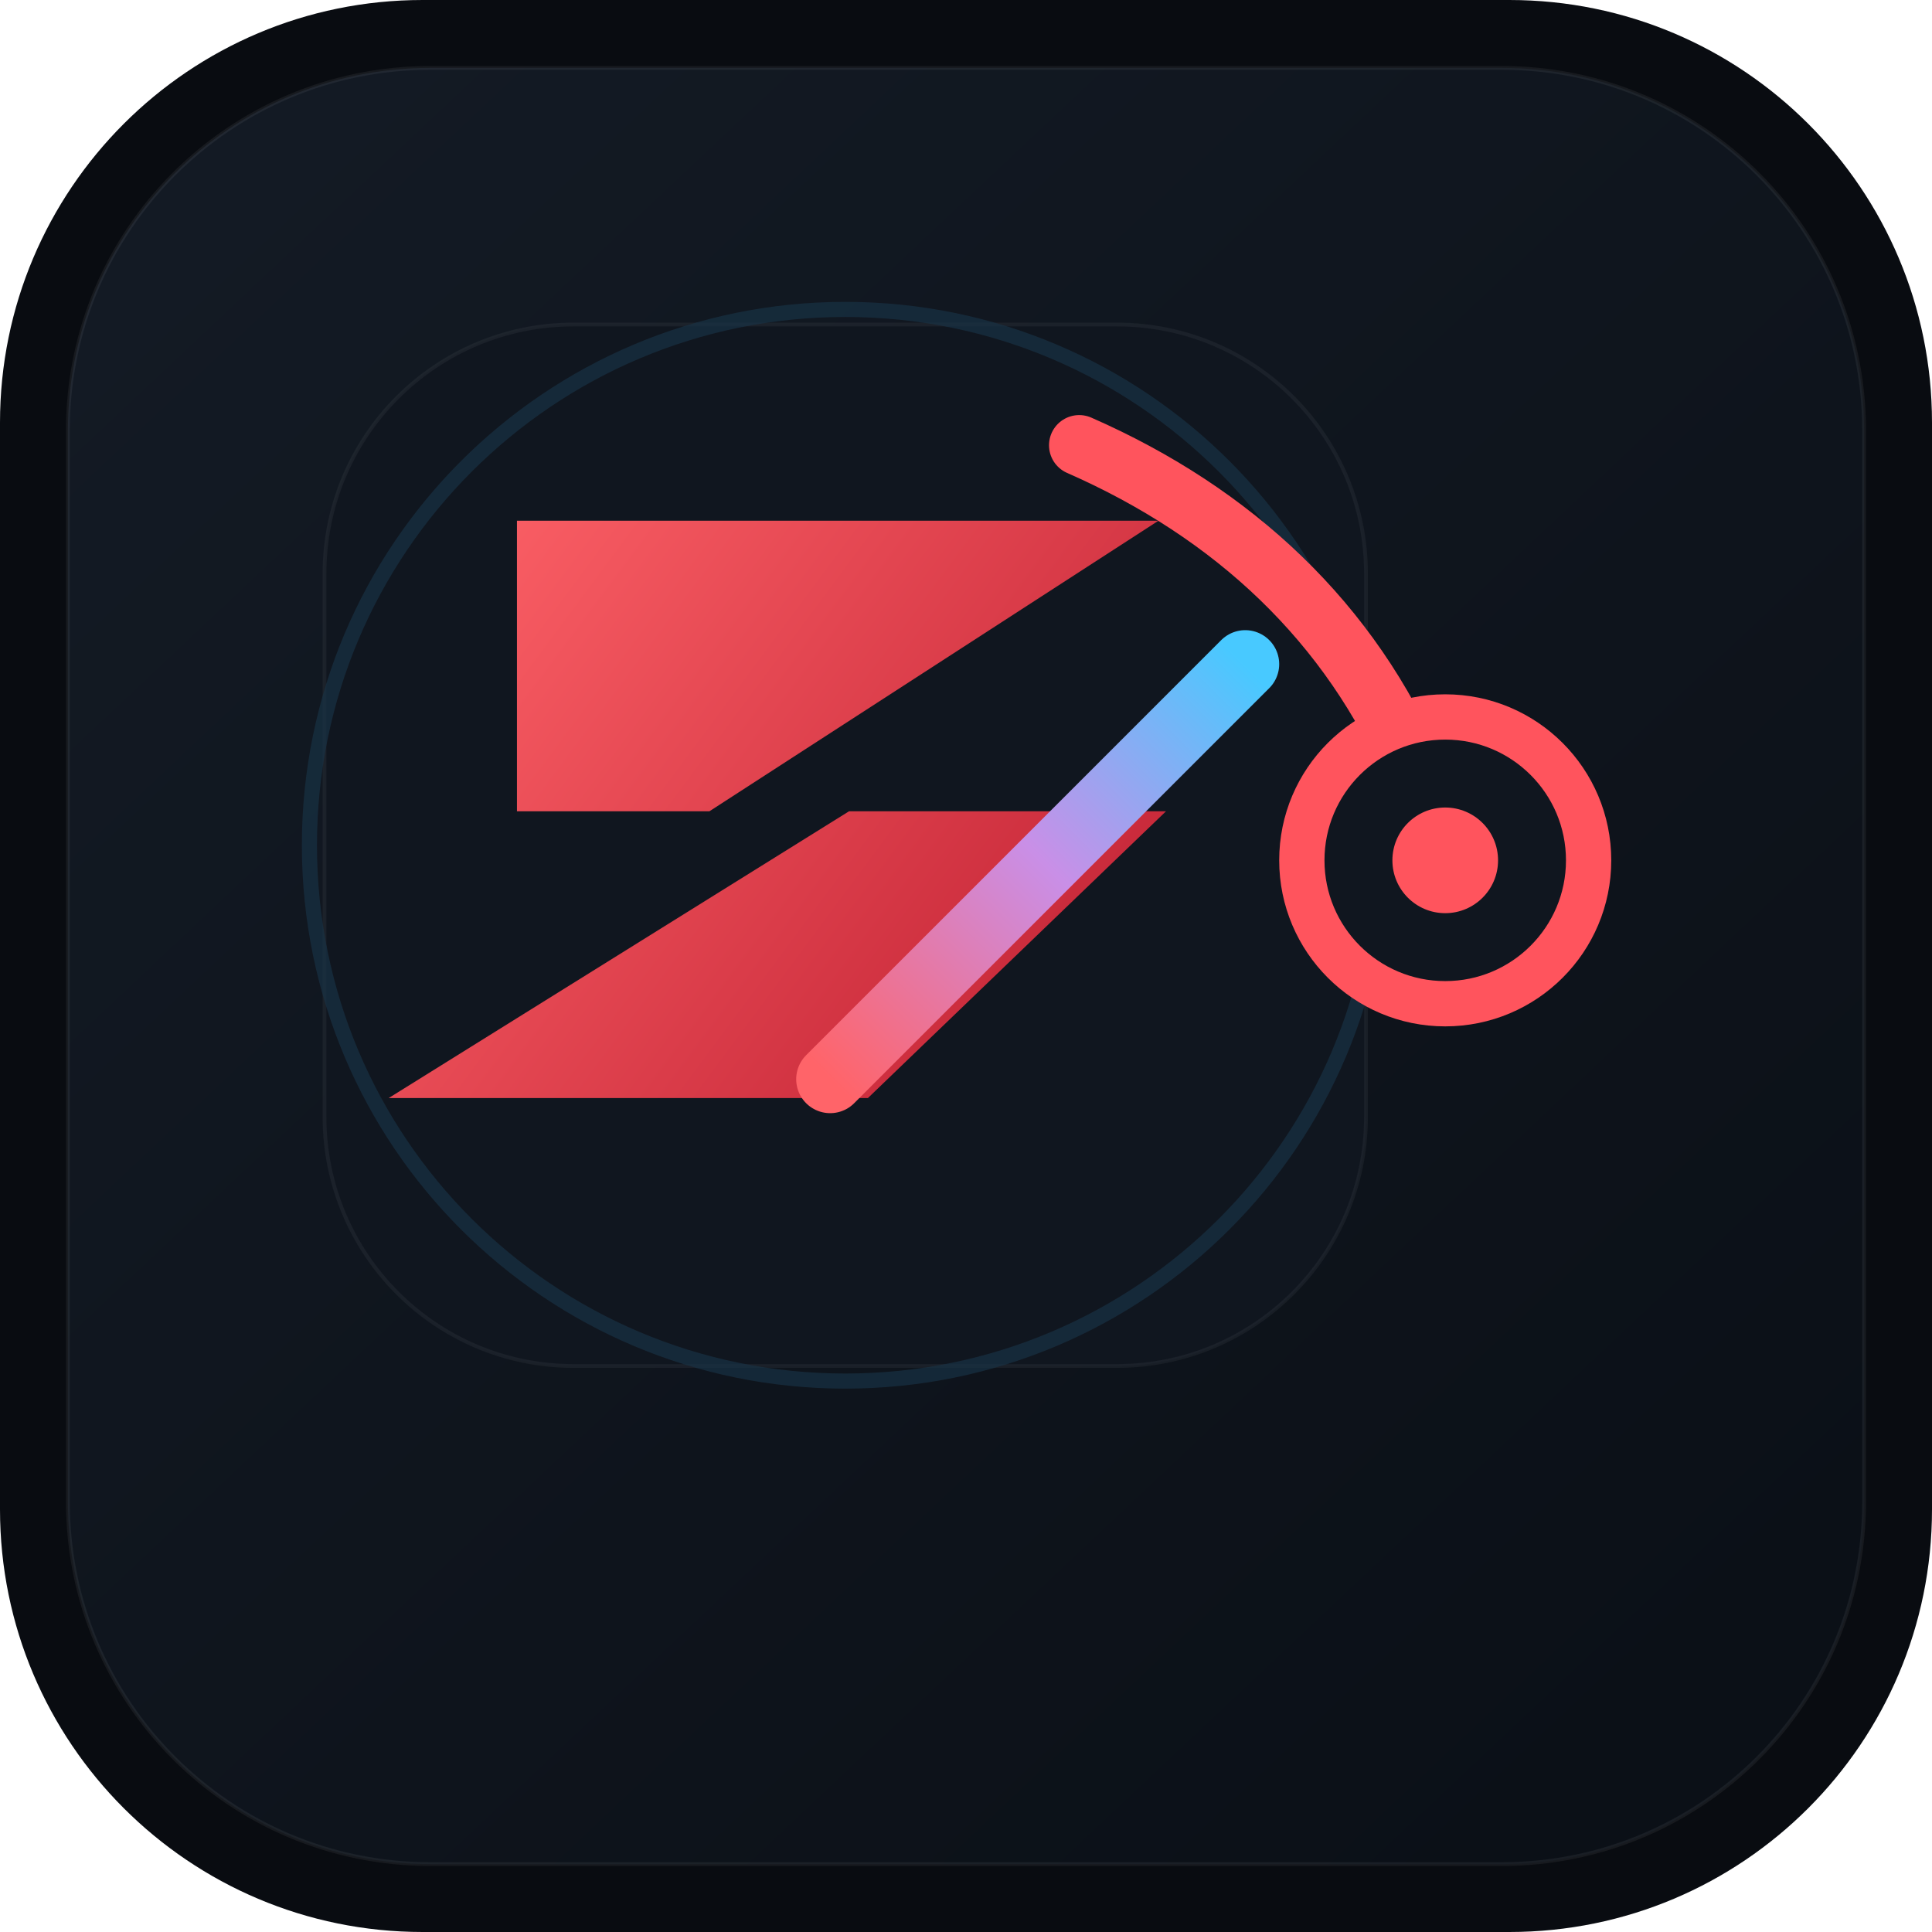
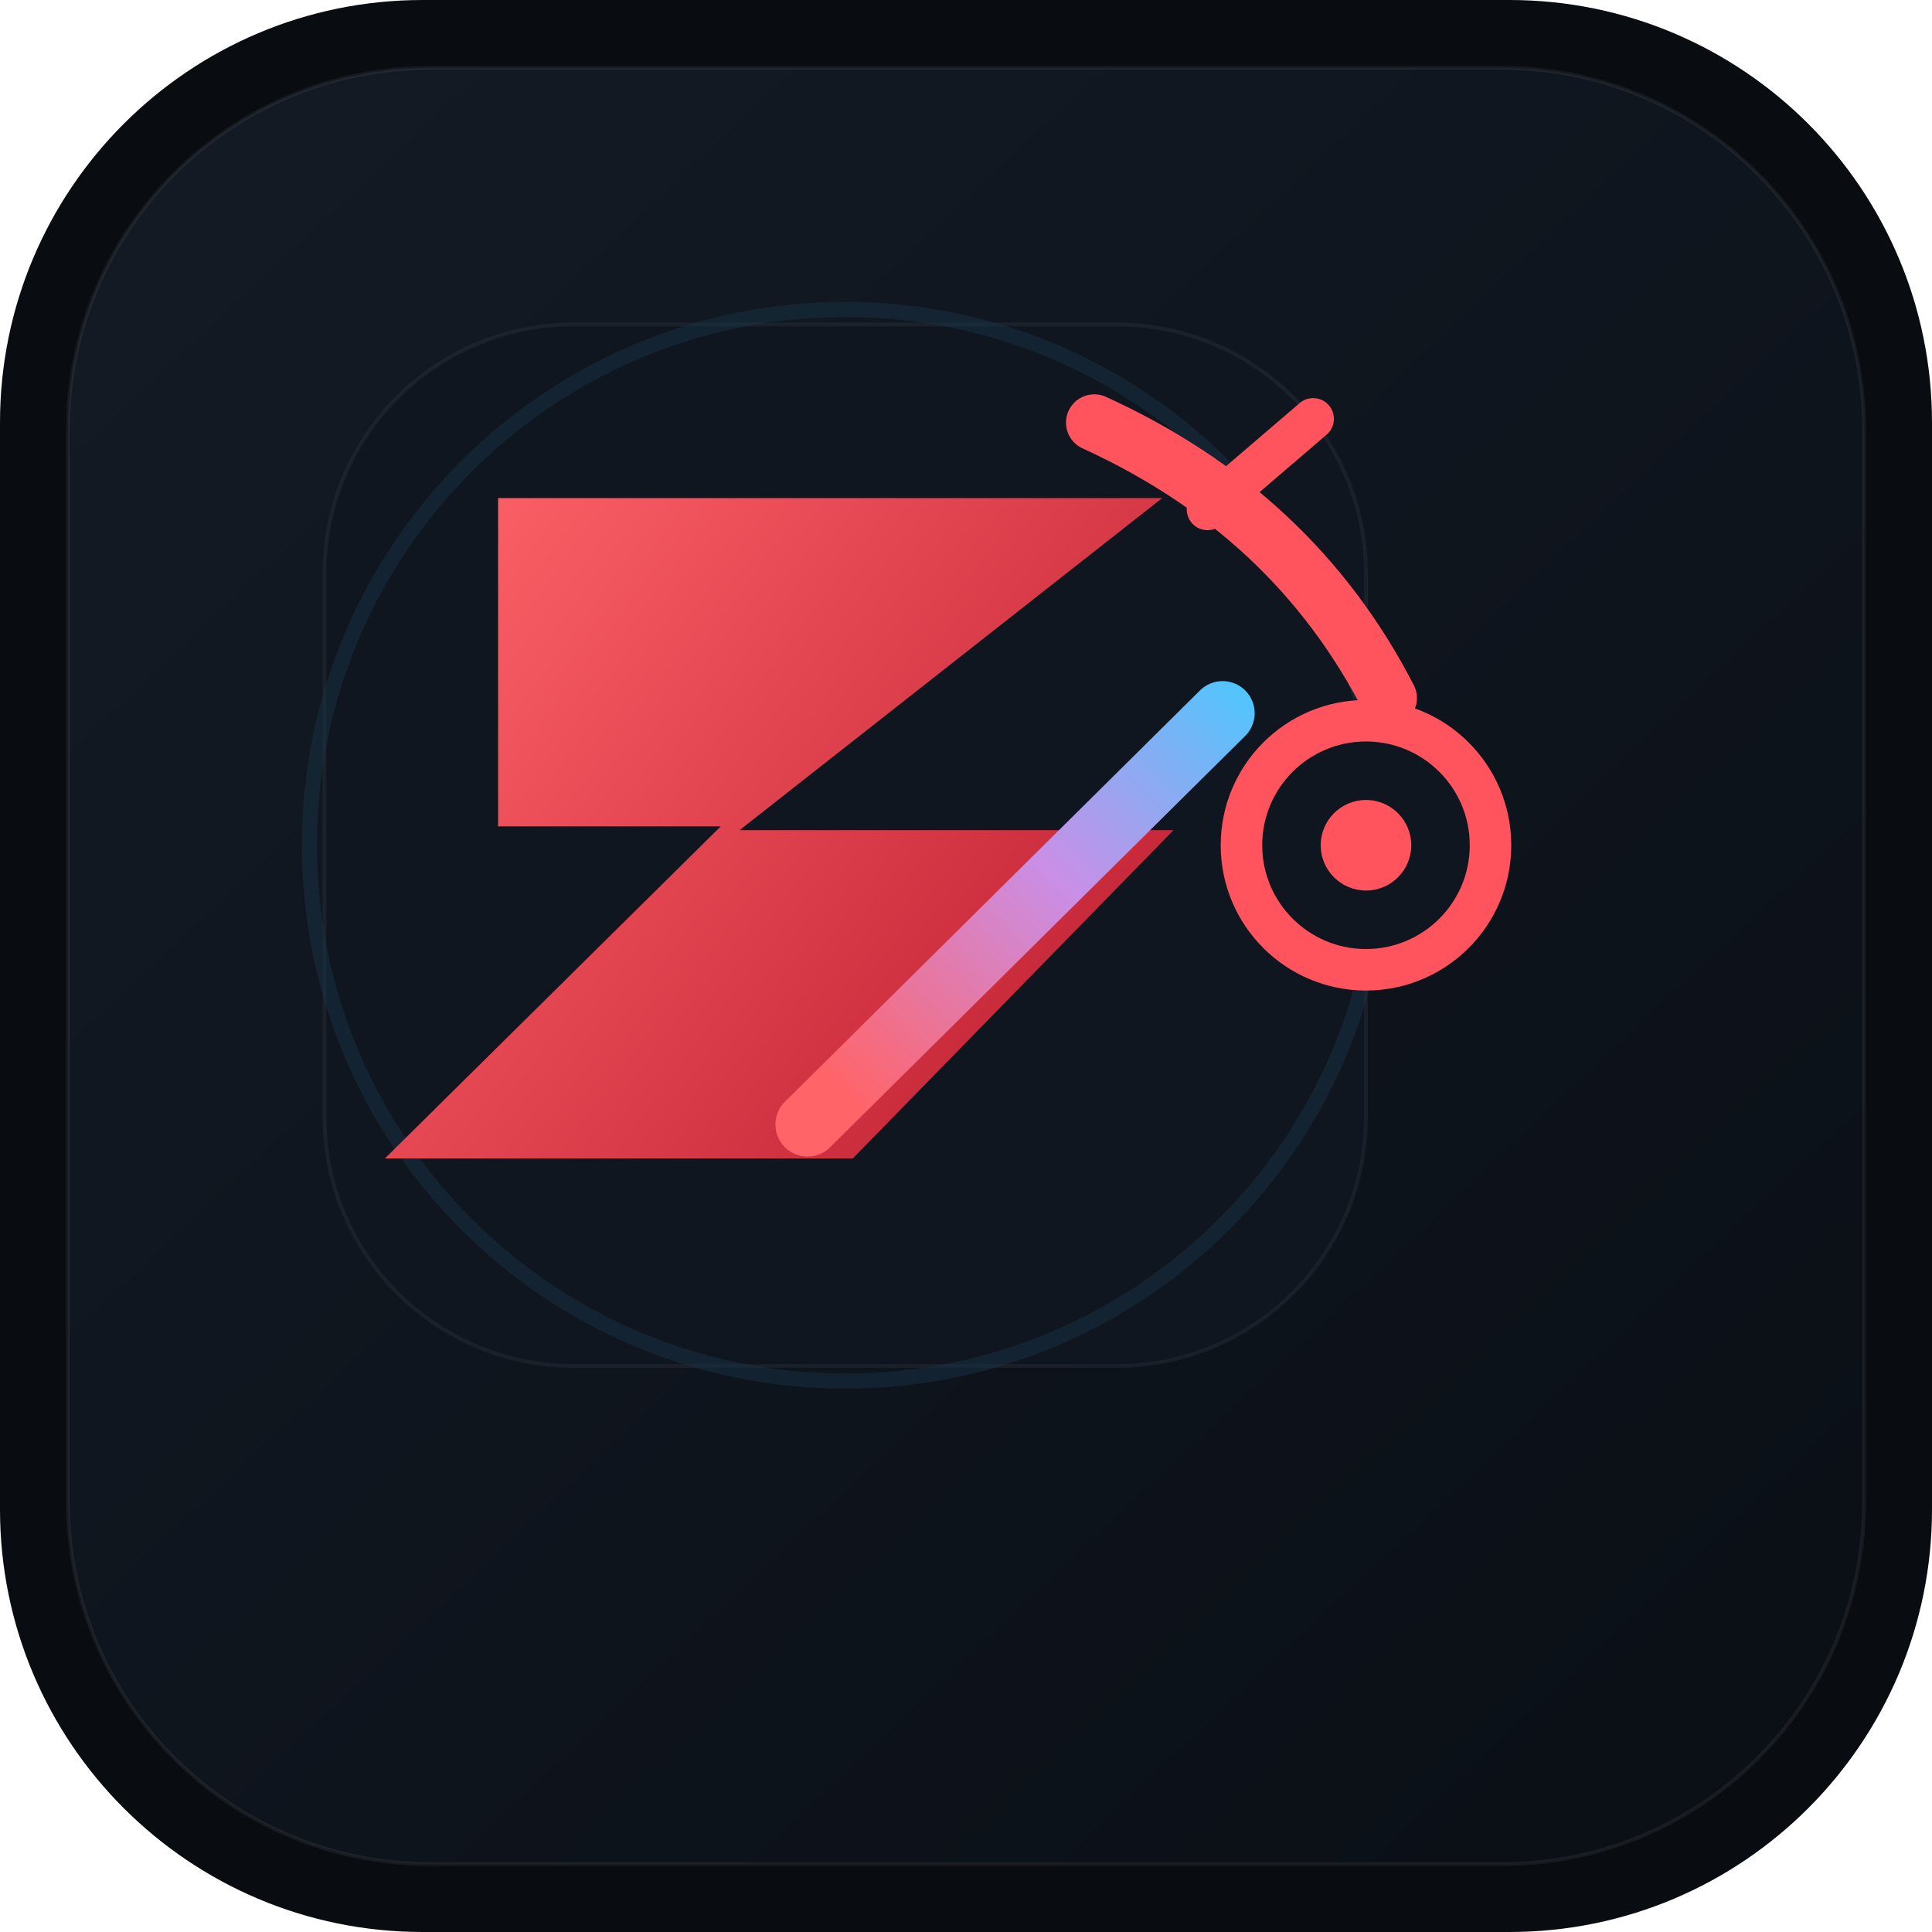
<svg xmlns="http://www.w3.org/2000/svg" width="512" height="512" viewBox="0 0 512 512" fill="none">
  <rect width="512" height="512" rx="112" fill="#090C11" />
  <rect x="18" y="18" width="476" height="476" rx="96" fill="url(#bg)" stroke="rgba(255,255,255,0.06)" />
  <rect x="86" y="86" width="276" height="276" rx="66" fill="#10161F" stroke="rgba(255,255,255,0.05)" />
-   <circle cx="224" cy="224" r="142" stroke="#183245" stroke-width="4" opacity="0.68" />
-   <path d="M137 138H307L188 215H309L230 291H103L225 215H137V138Z" fill="url(#zFill)" />
-   <path d="M286 118C327 136 358 165 375 205" stroke="#FF545D" stroke-width="16" stroke-linecap="round" />
-   <circle cx="383" cy="228" r="38" fill="#10161F" stroke="#FF545D" stroke-width="12" />
-   <circle cx="383" cy="228" r="14" fill="#FF545D" />
-   <path d="M220 286L330 176" stroke="url(#flare)" stroke-width="18" stroke-linecap="round" />
+   <circle cx="224" cy="224" r="142" stroke="#183245" stroke-width="4" opacity="0.48" />
+   <path d="M132 132H308L196 220H311L226 307H102L191 219H132V132Z" fill="url(#zFill)" />
+   <path d="M290 112C325 128 351 152 368 185" stroke="#FF545D" stroke-width="15" stroke-linecap="round" />
+   <path d="M320 135L348 111" stroke="#FF545D" stroke-width="11" stroke-linecap="round" />
+   <circle cx="362" cy="224" r="33" fill="#10161F" stroke="#FF545D" stroke-width="11" />
+   <circle cx="362" cy="224" r="12" fill="#FF545D" />
+   <path d="M214 298L324 189" stroke="url(#flare)" stroke-width="17" stroke-linecap="round" />
  <defs>
    <linearGradient id="bg" x1="60" y1="44" x2="446" y2="454" gradientUnits="userSpaceOnUse">
      <stop stop-color="#131A24" />
      <stop offset="1" stop-color="#0B1017" />
    </linearGradient>
    <linearGradient id="zFill" x1="103" y1="138" x2="309" y2="291" gradientUnits="userSpaceOnUse">
      <stop stop-color="#FF6469" />
      <stop offset="1" stop-color="#BE1E31" />
    </linearGradient>
    <linearGradient id="flare" x1="220" y1="286" x2="330" y2="176" gradientUnits="userSpaceOnUse">
      <stop stop-color="#FF6469" />
      <stop offset="0.52" stop-color="#C98FE7" />
      <stop offset="1" stop-color="#48C9FF" />
    </linearGradient>
  </defs>
</svg>
